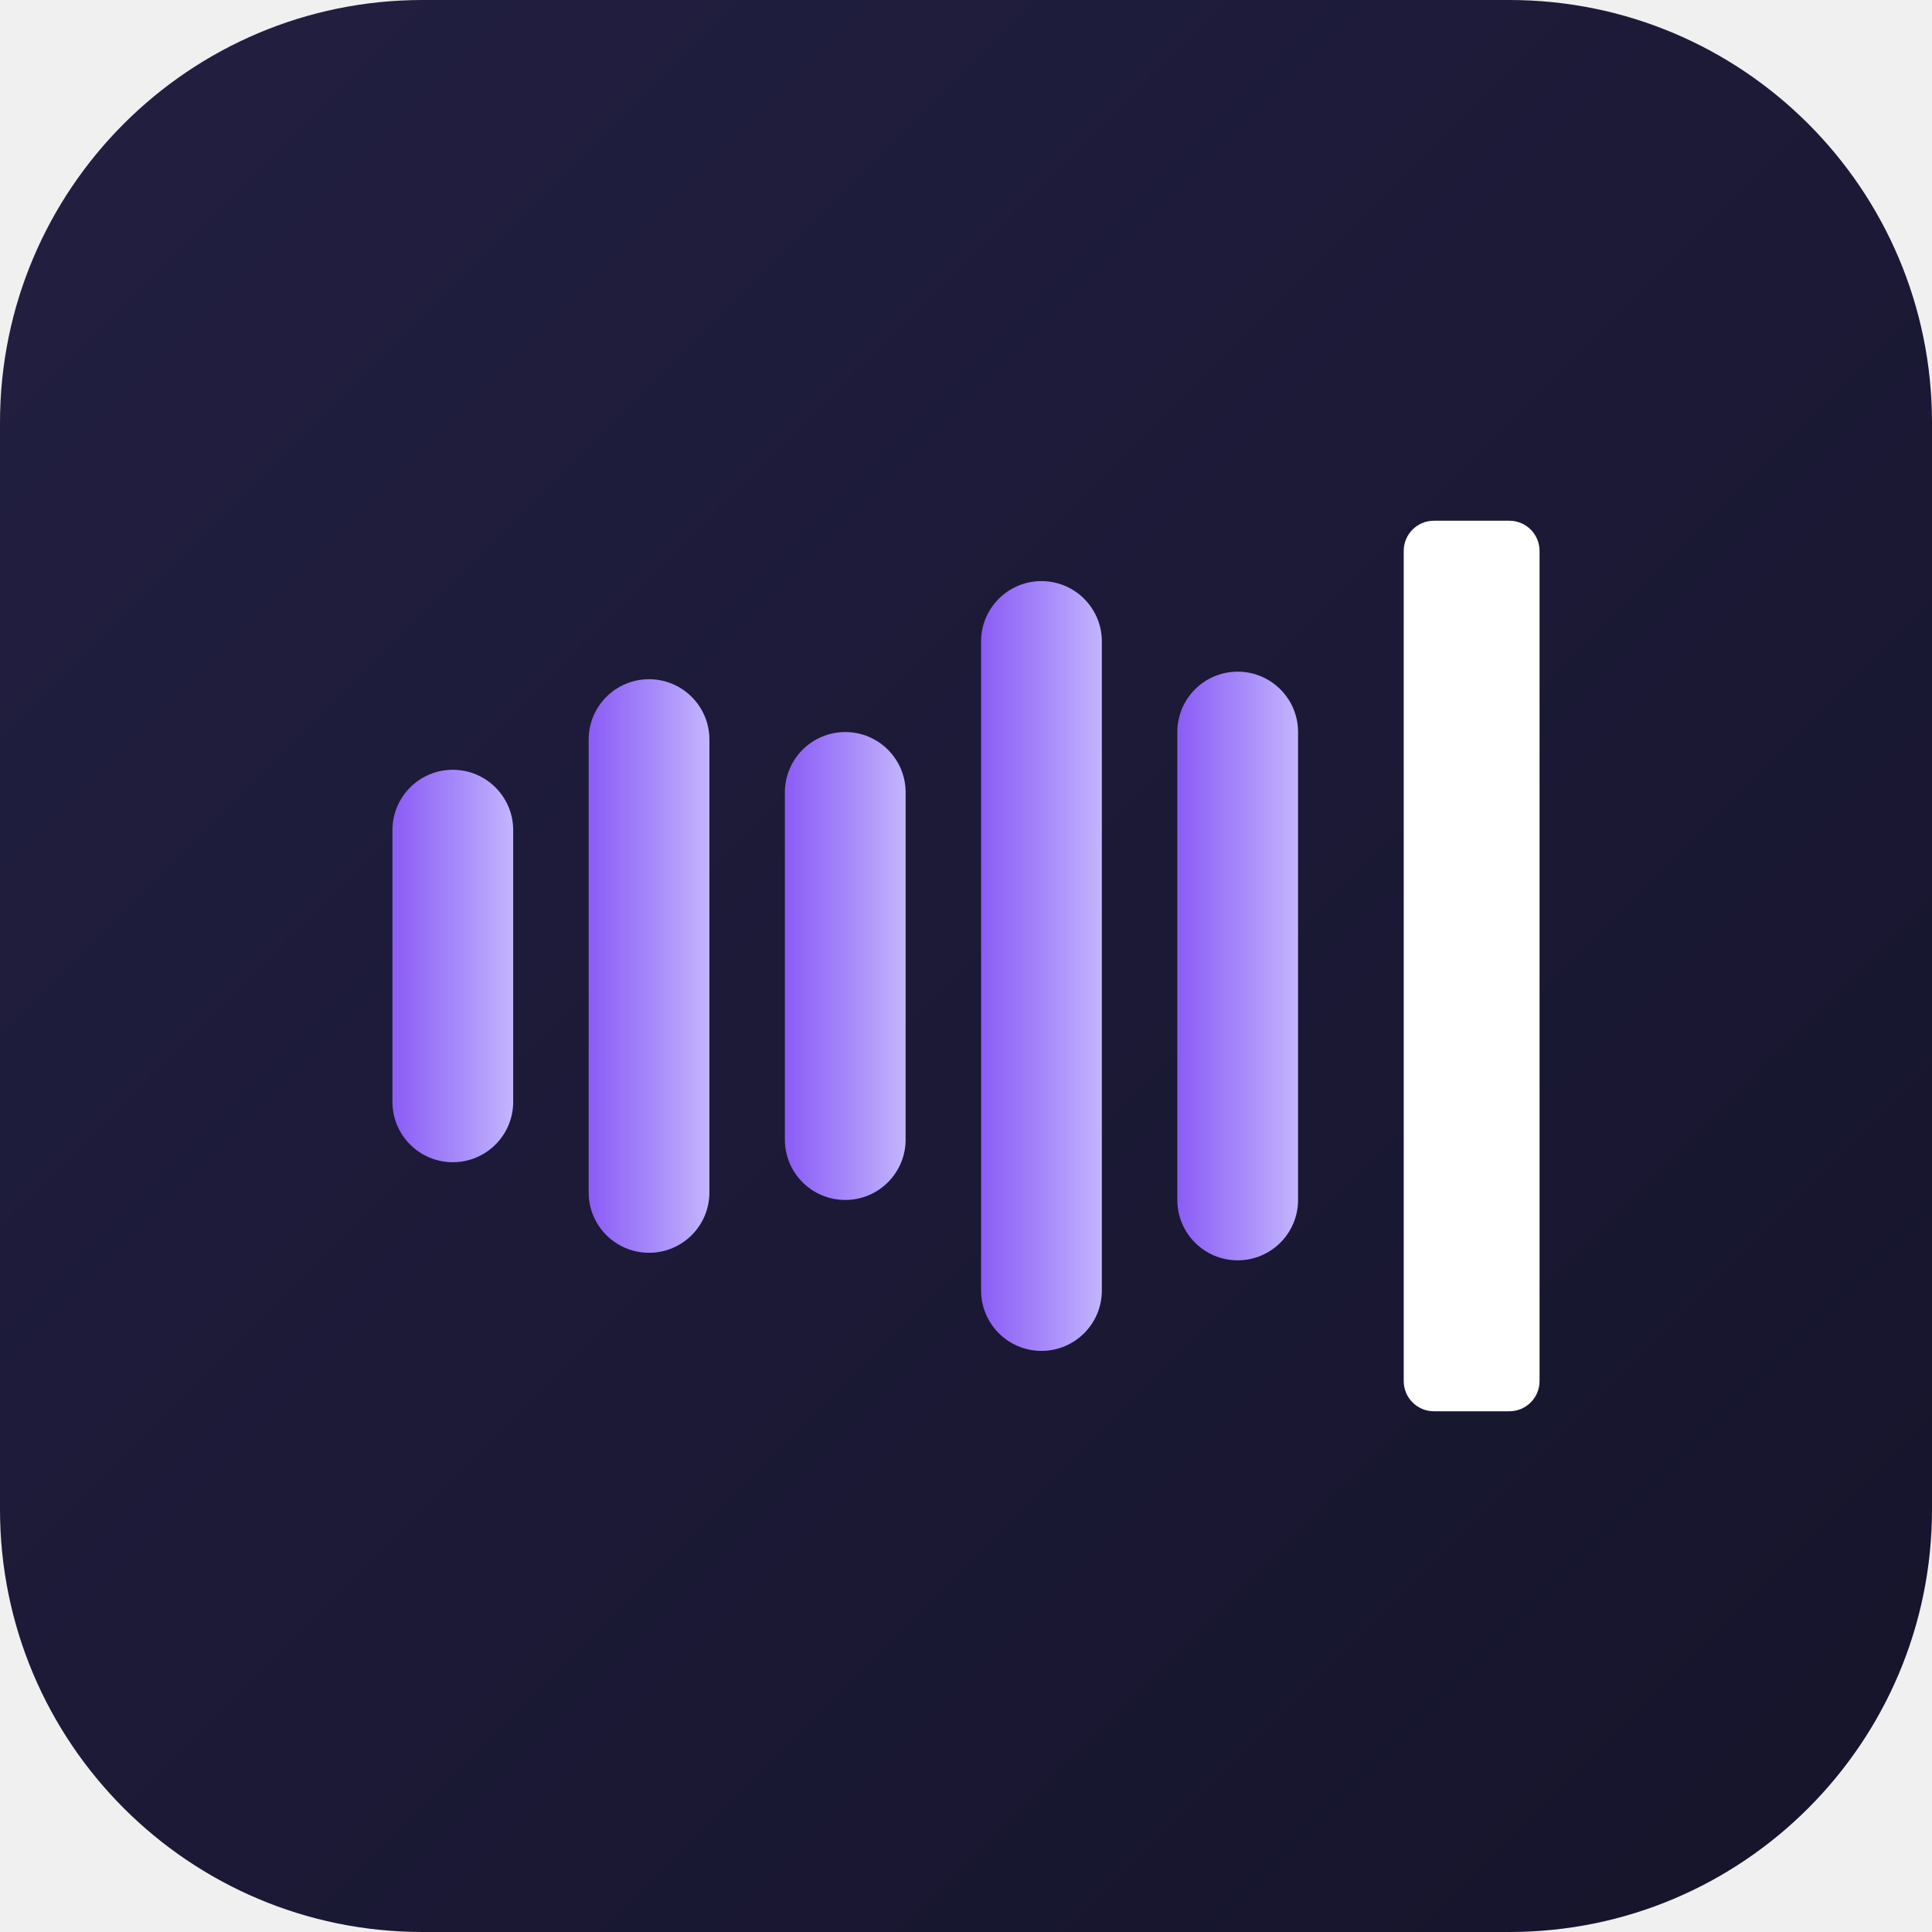
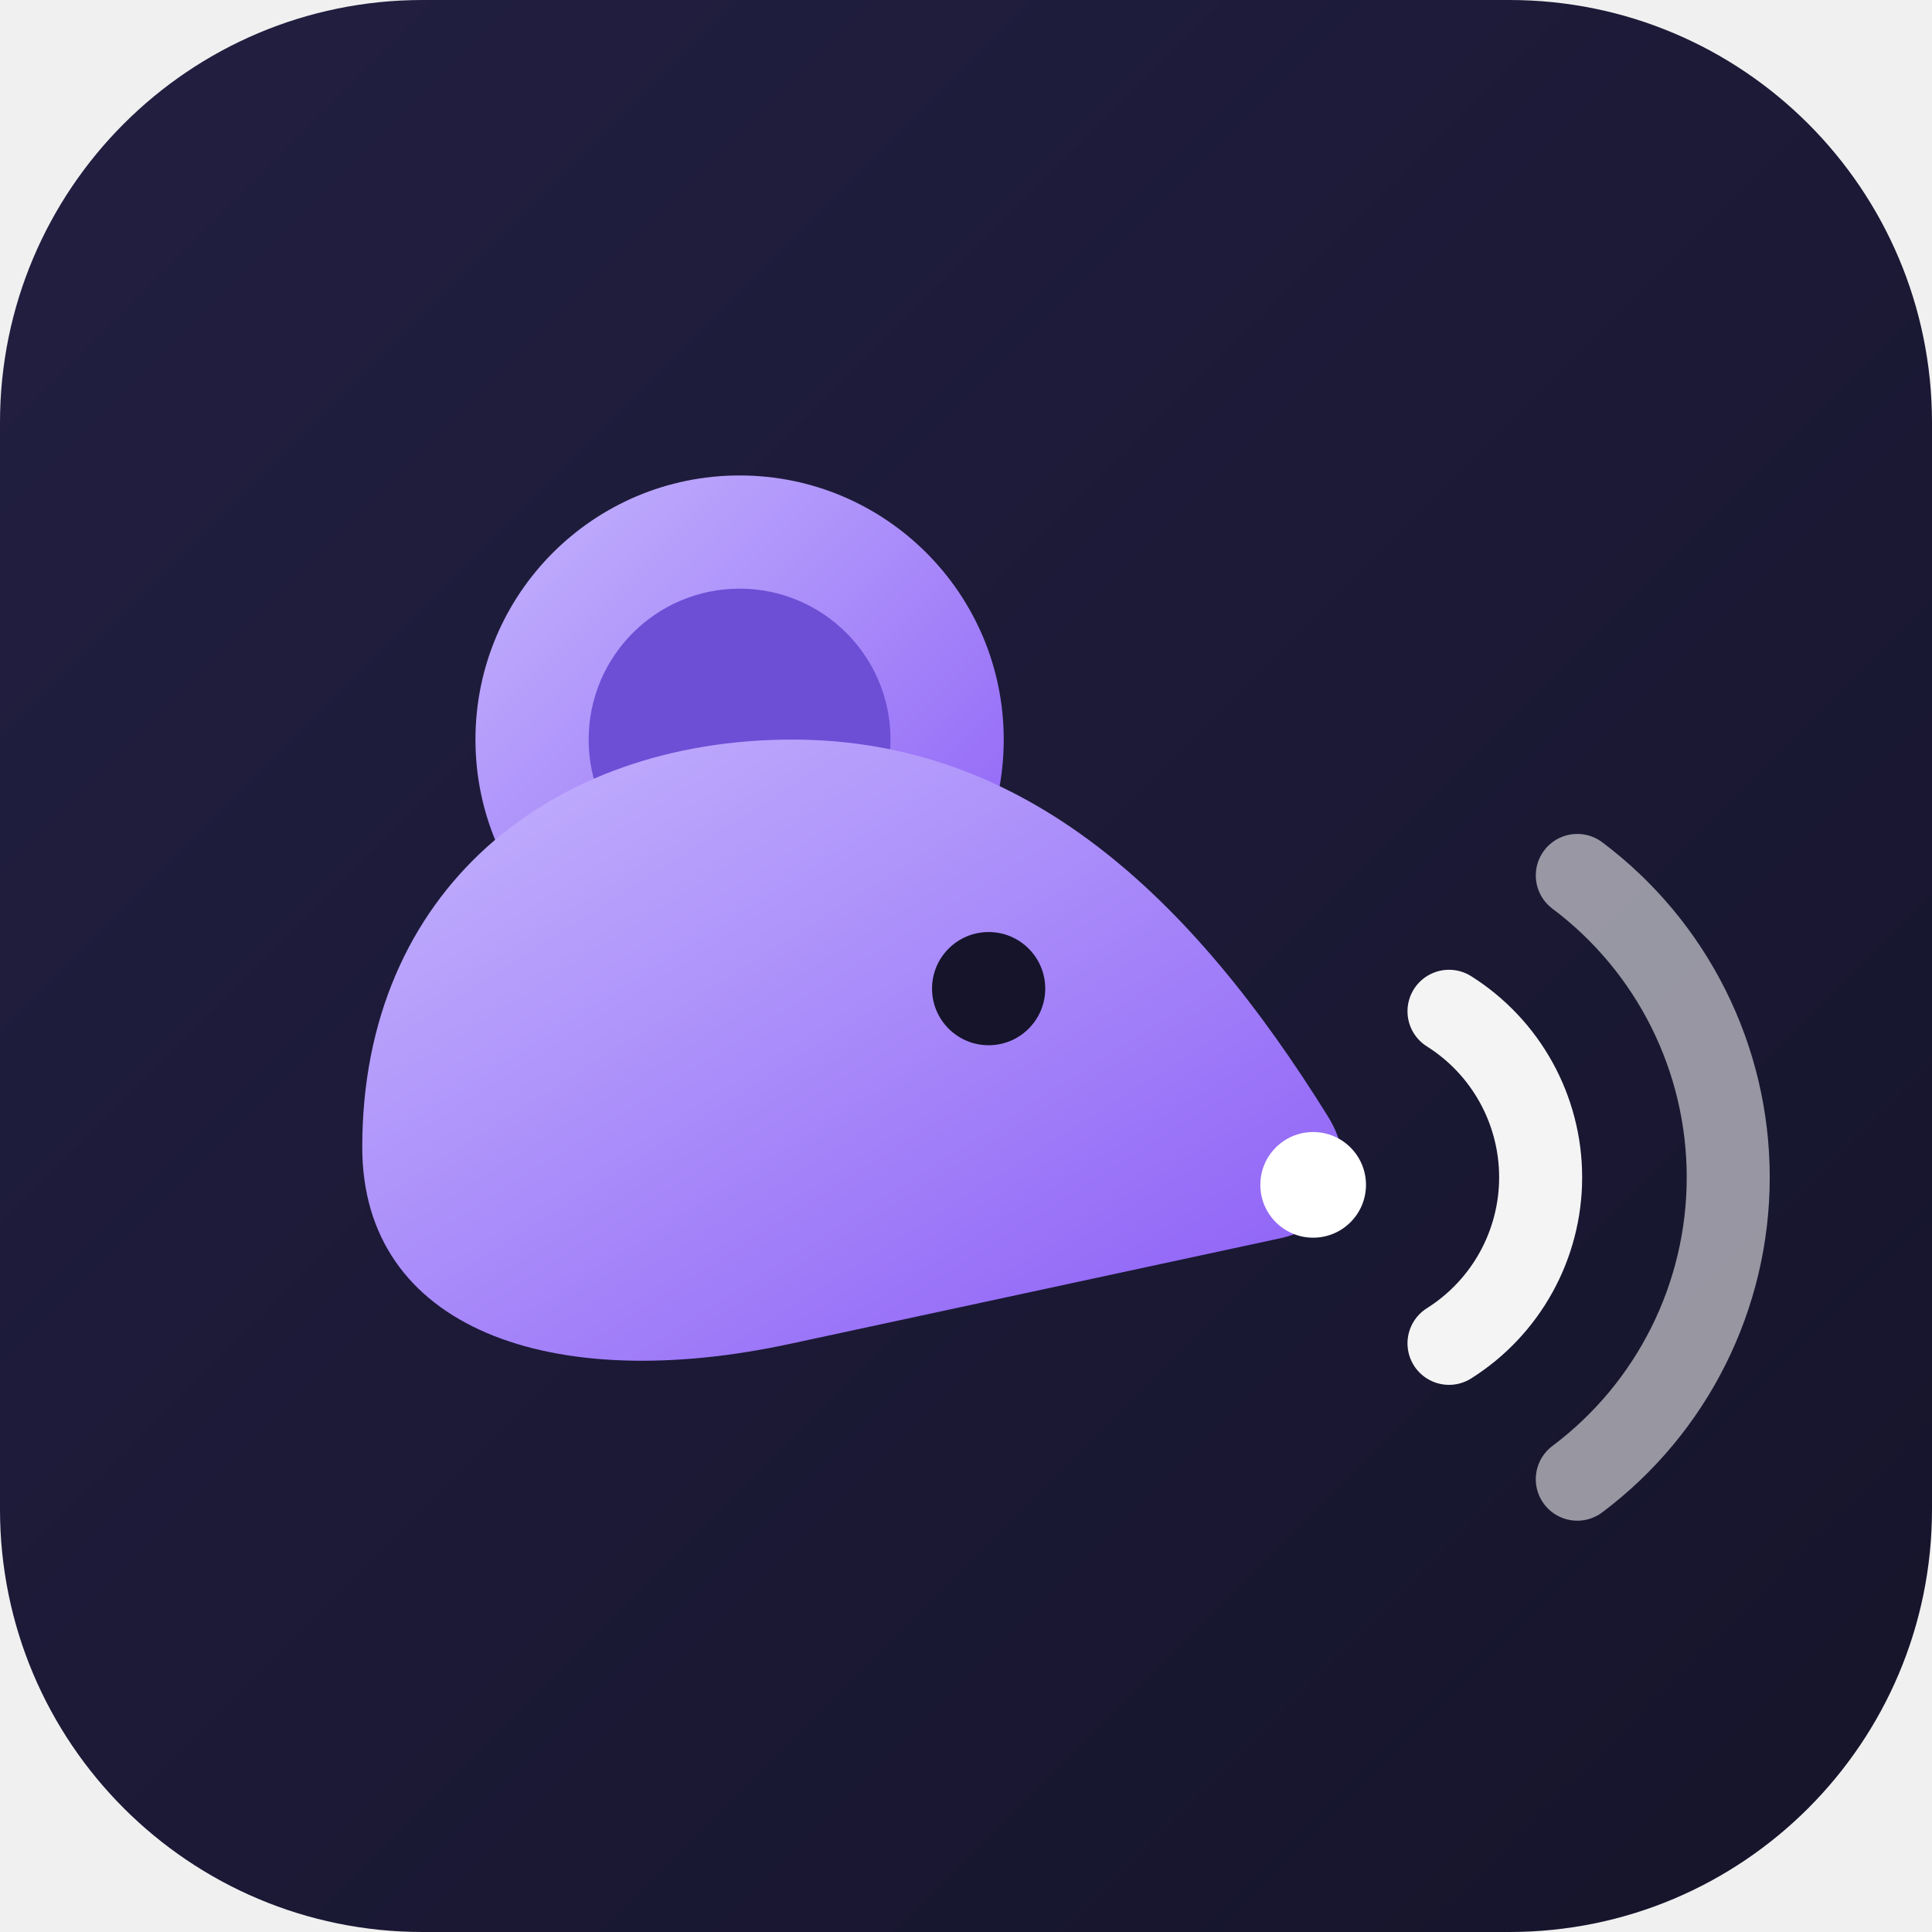
<svg xmlns="http://www.w3.org/2000/svg" viewBox="0 0 512 512" width="512" height="512" role="img" aria-label="Squeakr">
  <defs>
-     <linearGradient id="av-tile" x1="0" y1="0" x2="1" y2="1">
+     <linearGradient id="sq-tile" x1="0" y1="0" x2="1" y2="1">
      <stop offset="0" stop-color="#221f42" />
      <stop offset="1" stop-color="#15142a" />
    </linearGradient>
-     <linearGradient id="av-wave" x1="0" y1="0" x2="1" y2="0">
-       <stop offset="0" stop-color="#8b5cf6" />
-       <stop offset="0.55" stop-color="#a78bfa" />
-       <stop offset="1" stop-color="#c4b5fd" />
+     <linearGradient id="sq-body" x1="0" y1="0" x2="1" y2="1">
+       <stop offset="0" stop-color="#c4b5fd" />
+       <stop offset="1" stop-color="#8b5cf6" />
    </linearGradient>
  </defs>
-   <rect width="512" height="512" rx="112" fill="url(#av-tile)" />
-   <g fill="url(#av-wave)">
-     <rect x="104" y="204" width="32" height="104" rx="16" />
-     <rect x="156" y="180" width="32" height="152" rx="16" />
-     <rect x="208" y="194" width="32" height="124" rx="16" />
-     <rect x="260" y="154" width="32" height="204" rx="16" />
-     <rect x="312" y="178" width="32" height="156" rx="16" />
+   <rect width="512" height="512" rx="112" fill="url(#sq-tile)" />
+   <circle cx="196" cy="196" r="70" fill="url(#sq-body)" />
+   <circle cx="196" cy="196" r="40" fill="#6d4fd6" />
+   <path d="M96 304 C96 236 146 196 210 196 C272 196 316 238 352 296 C360 309 356 324 340 328 L210 356 C146 370 96 352 96 304 Z" fill="url(#sq-body)" />
+   <circle cx="262" cy="262" r="15" fill="#15142a" />
+   <circle cx="348" cy="314" r="14" fill="#ffffff" />
+   <g fill="none" stroke="#ffffff" stroke-linecap="round" stroke-width="22">
+     <path d="M384 268 A52 52 0 0 1 384 356" opacity="0.95" />
+     <path d="M418 232 A100 100 0 0 1 418 392" opacity="0.55" />
  </g>
-   <rect x="372" y="138" width="36" height="236" rx="8" fill="#ffffff" />
</svg>
